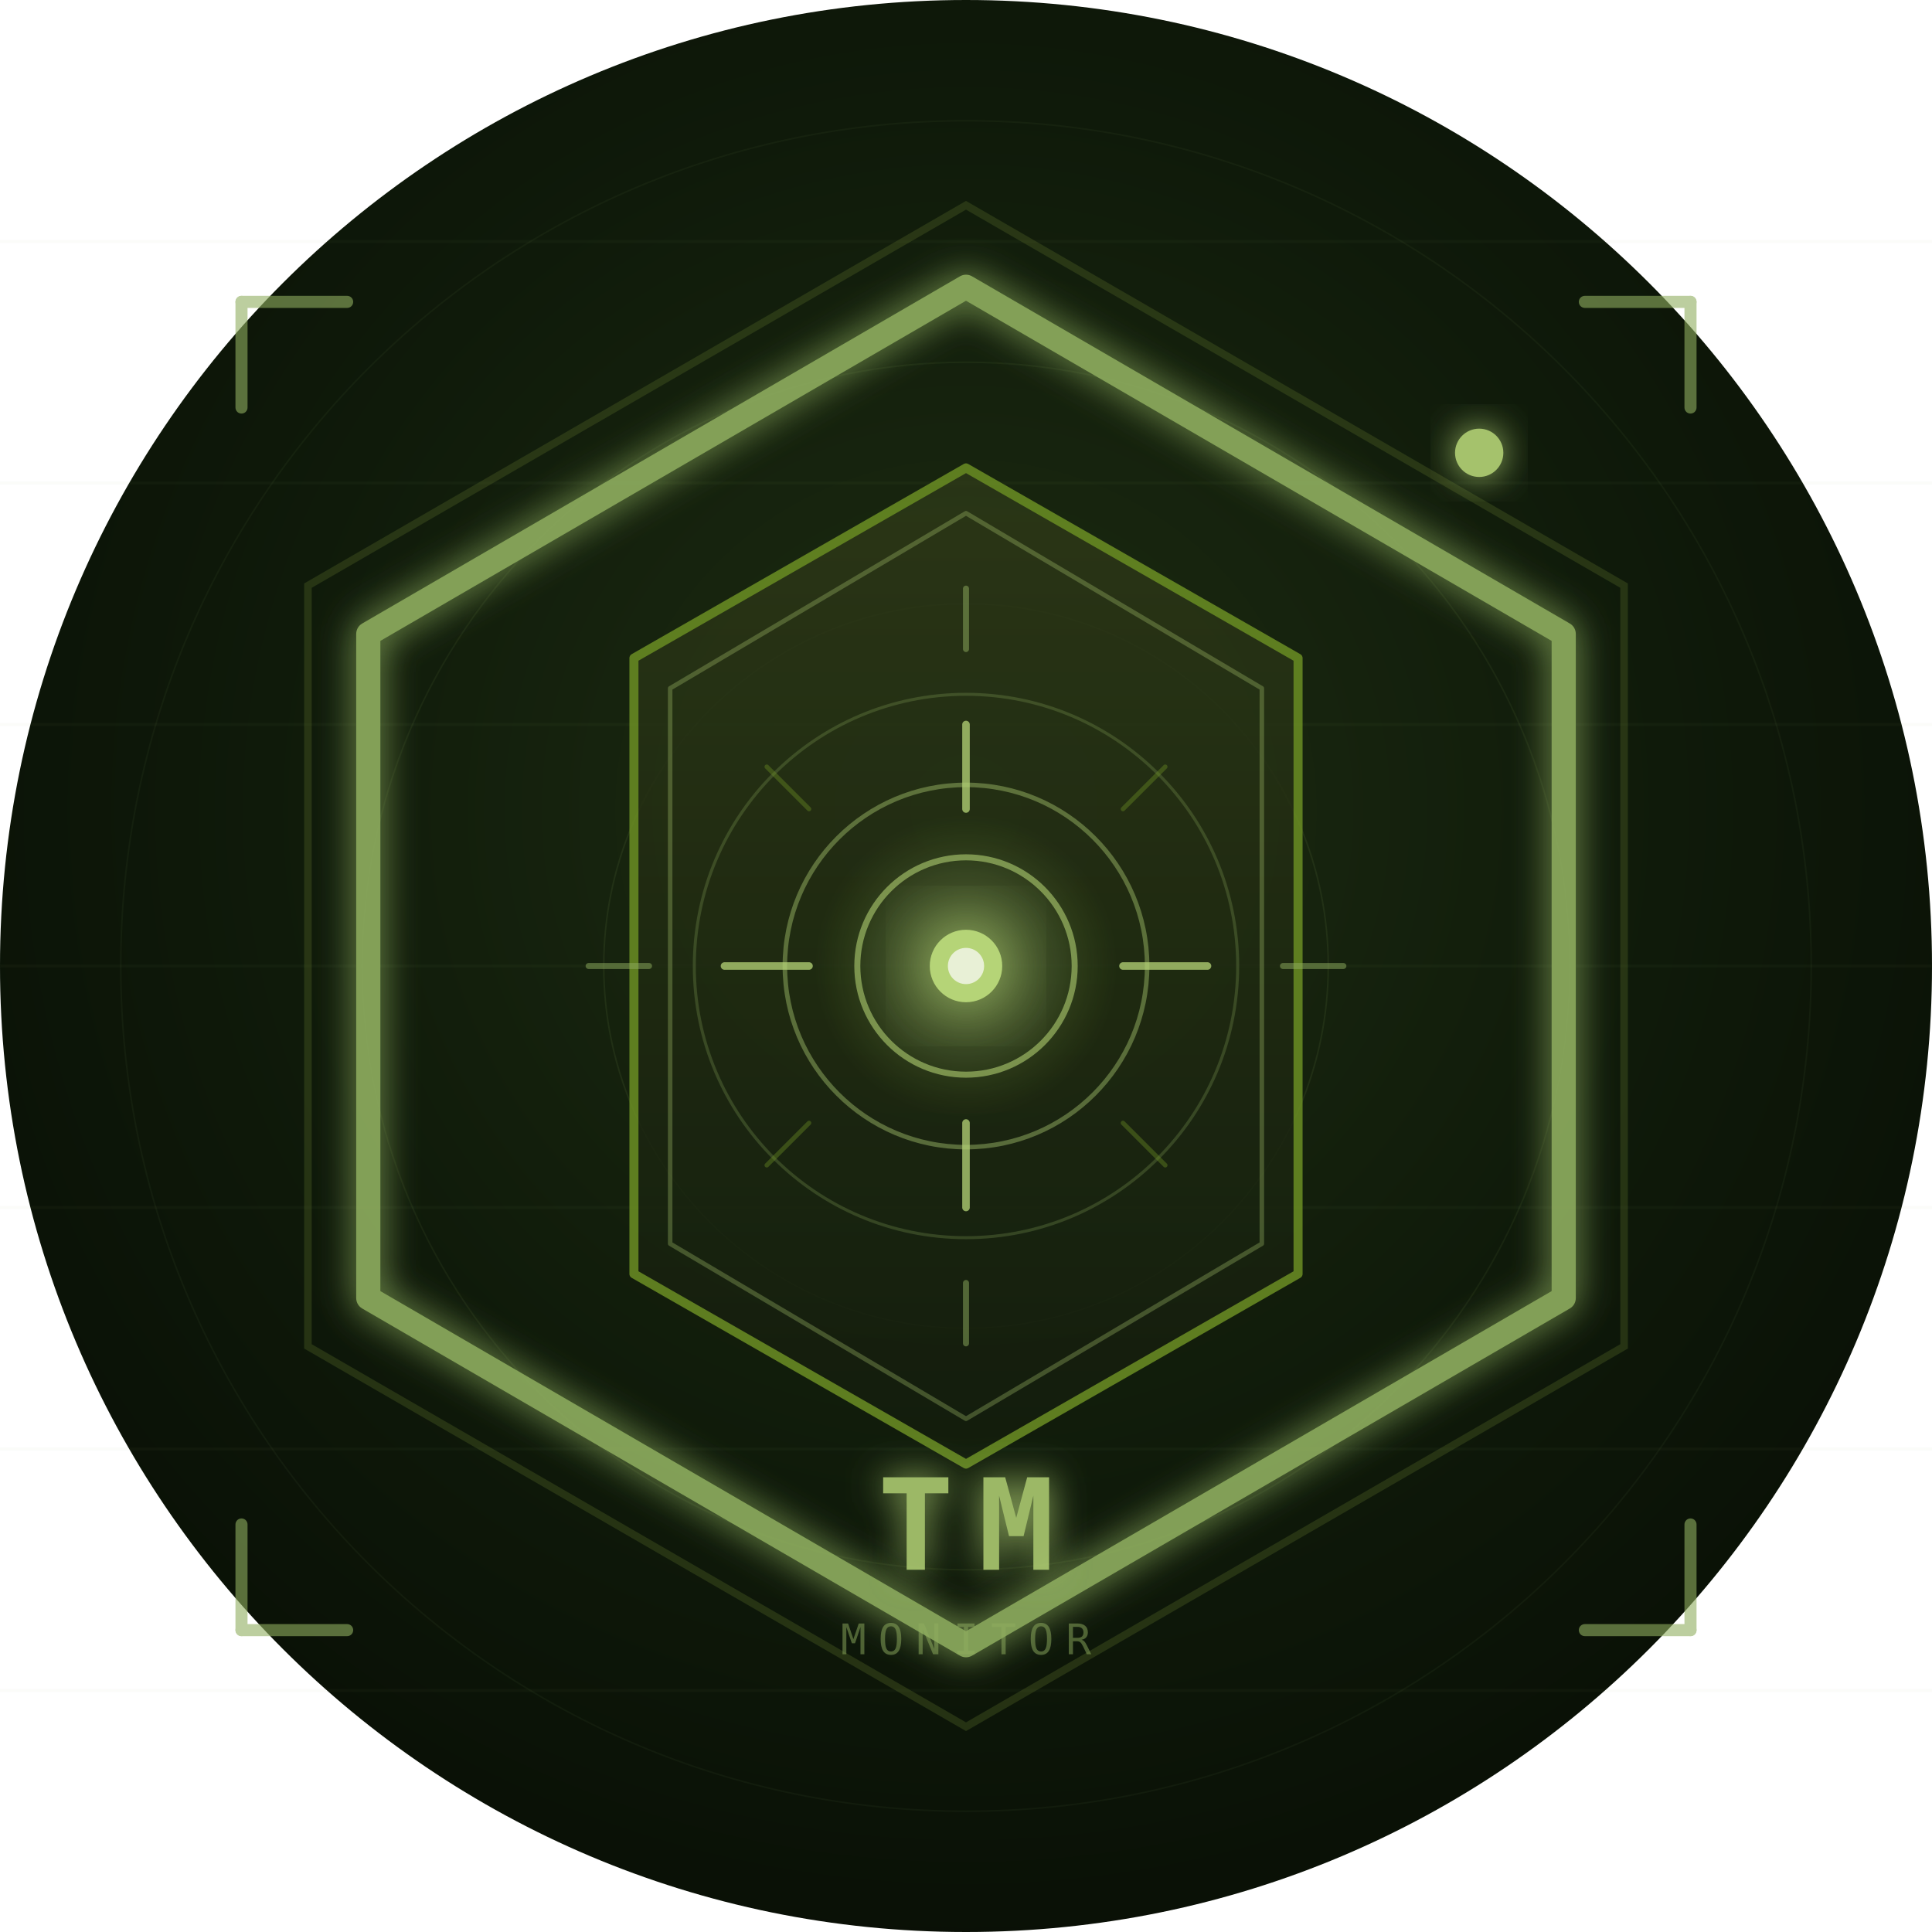
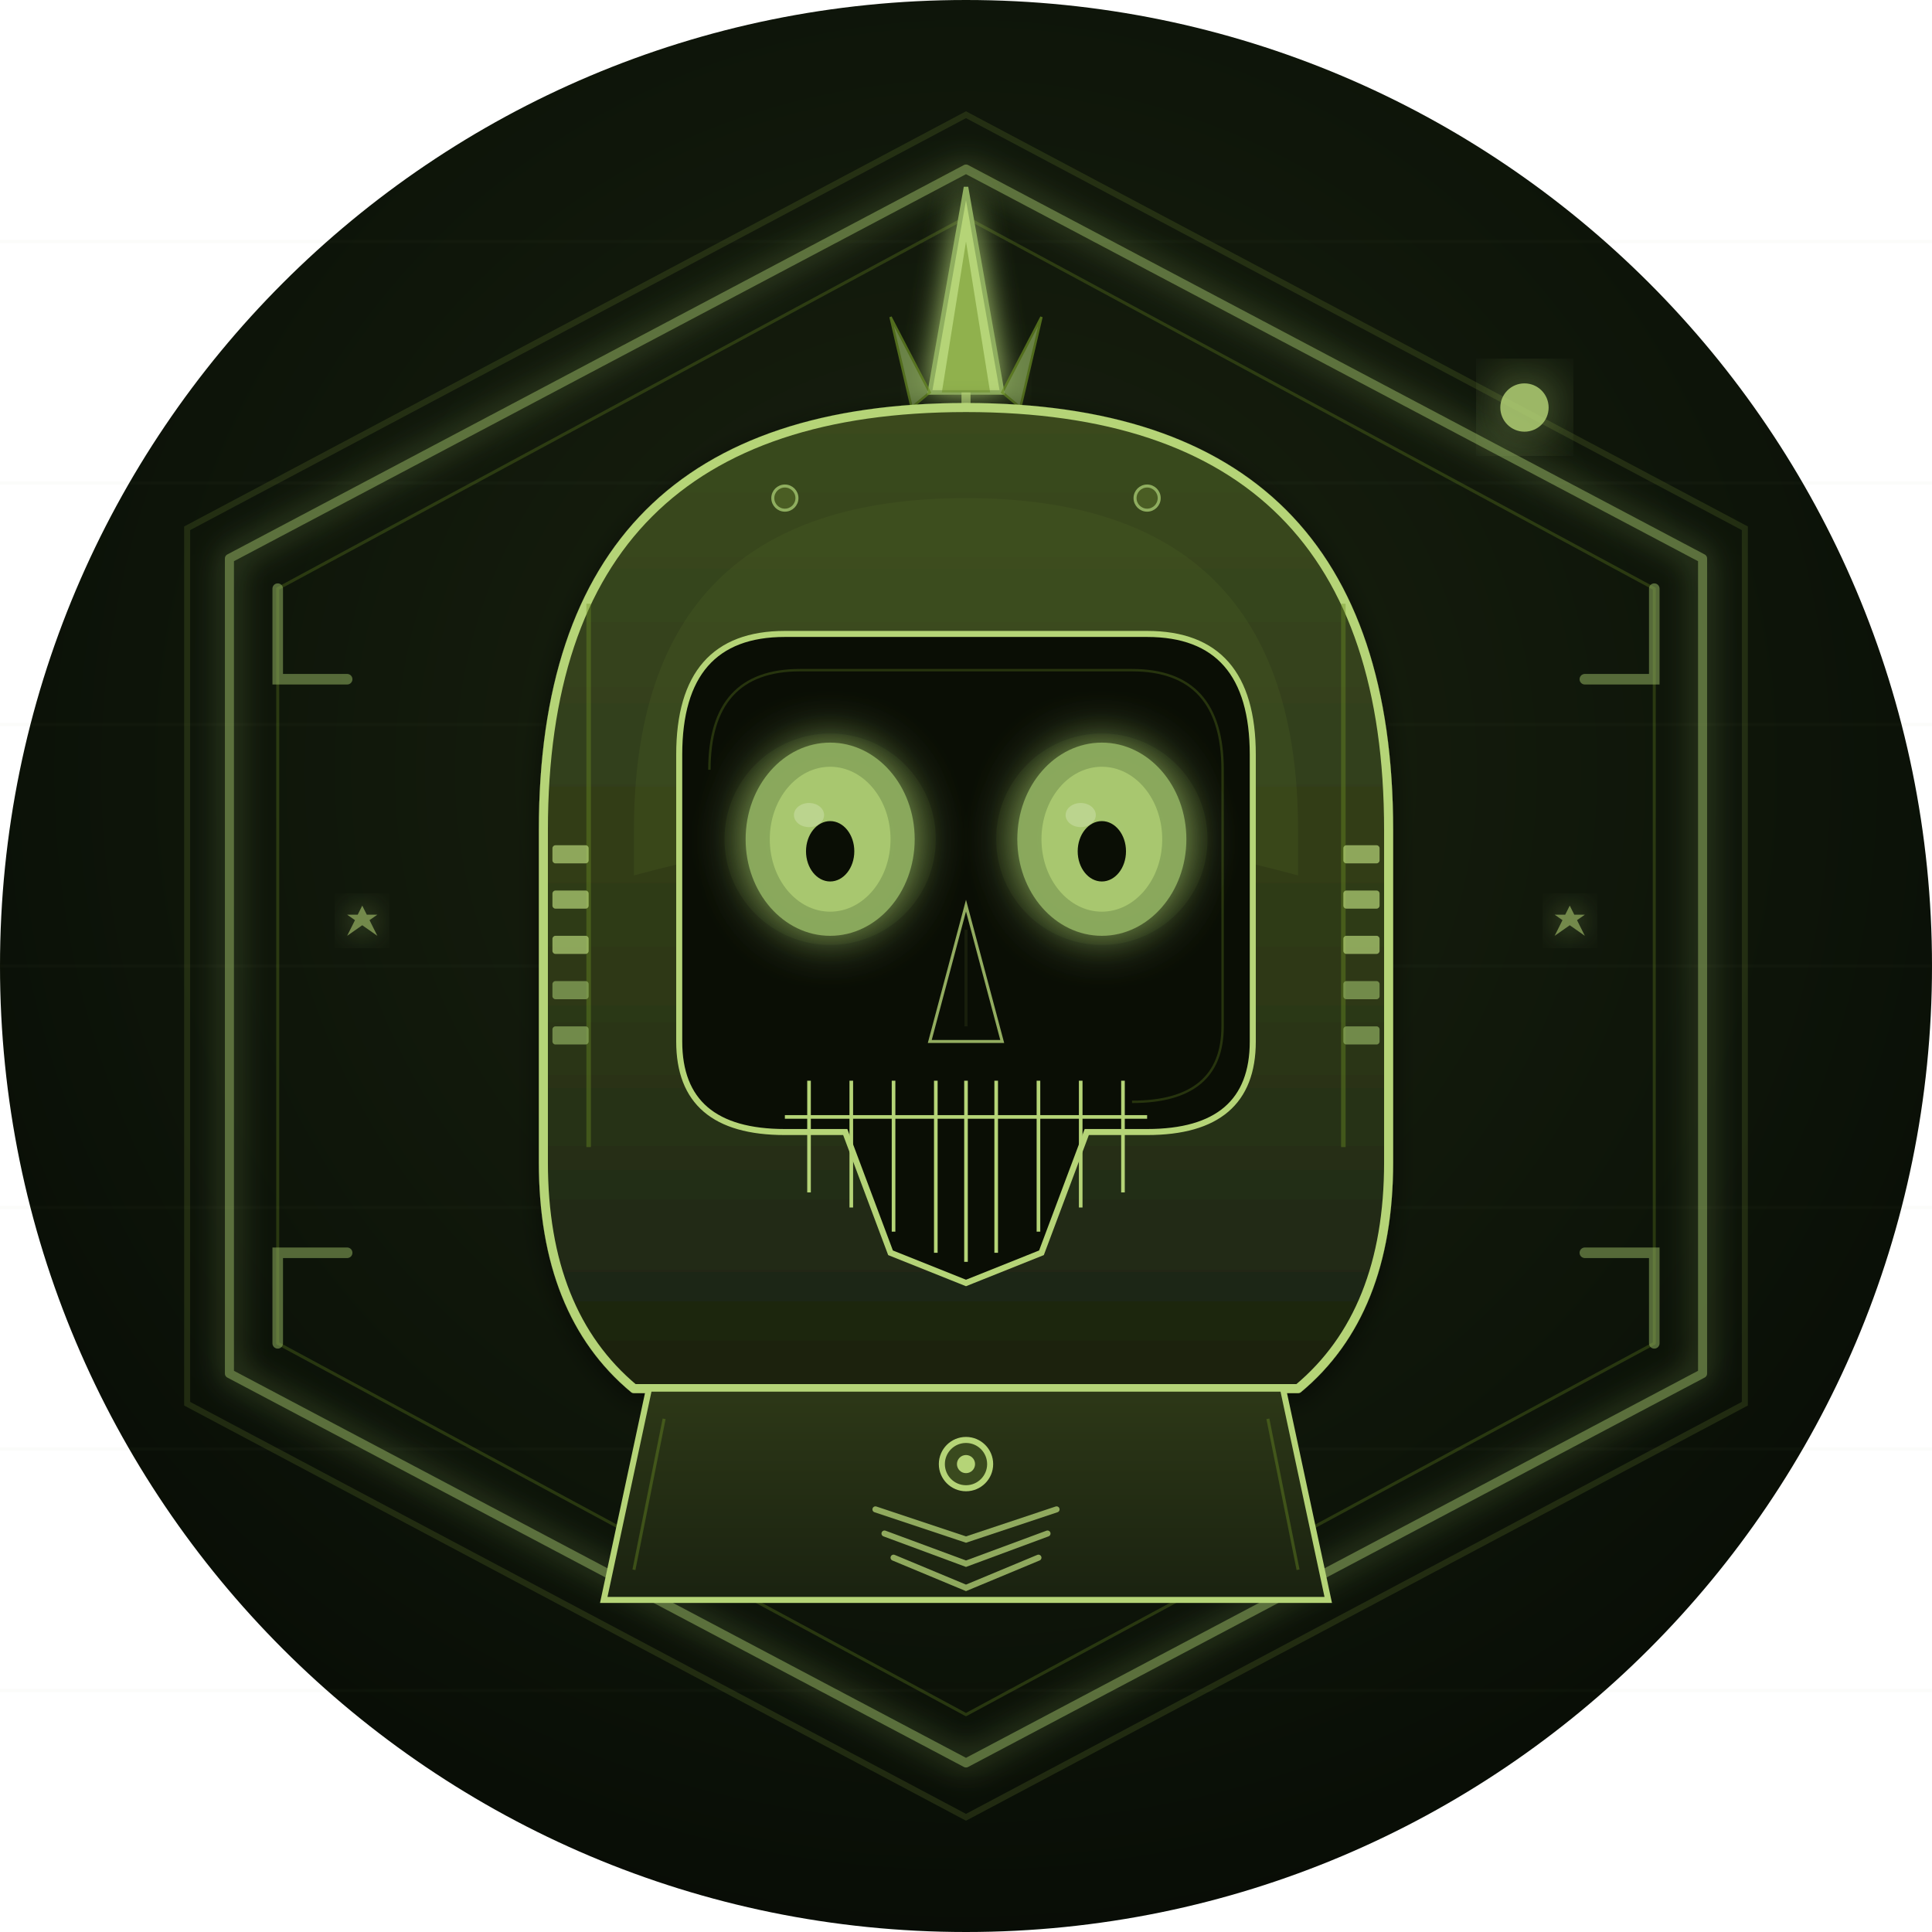
- <svg xmlns="http://www.w3.org/2000/svg" viewBox="0 0 640 640" role="img" aria-label="Tactic Monitor LINE Bot">
+ <svg xmlns="http://www.w3.org/2000/svg" viewBox="0 0 640 640" role="img" aria-label="Tactic Monitor Captain">
  <defs>
-     <radialGradient id="lb-bg" cx="50%" cy="42%" r="72%">
-       <stop offset="0%" stop-color="#1e2d12" />
-       <stop offset="50%" stop-color="#0f1a0a" />
-       <stop offset="100%" stop-color="#060a03" />
+     <radialGradient id="ca-bg" cx="50%" cy="40%" r="72%">
+       <stop offset="0%" stop-color="#1a2210" />
+       <stop offset="60%" stop-color="#0d1409" />
+       <stop offset="100%" stop-color="#050803" />
    </radialGradient>
-     <linearGradient id="lb-hex" x1="50%" y1="0%" x2="50%" y2="100%">
+     <linearGradient id="ca-helmet" x1="50%" y1="0%" x2="50%" y2="100%">
+       <stop offset="0%" stop-color="#3a4a1e" />
+       <stop offset="60%" stop-color="#2d3817" />
+       <stop offset="100%" stop-color="#1a2210" />
+     </linearGradient>
+     <linearGradient id="ca-neck" x1="50%" y1="0%" x2="50%" y2="100%">
      <stop offset="0%" stop-color="#2d3817" />
-       <stop offset="100%" stop-color="#121c0c" />
+       <stop offset="100%" stop-color="#1a2210" />
    </linearGradient>
-     <linearGradient id="lb-ring" x1="0%" y1="0%" x2="100%" y2="100%">
+     <radialGradient id="ca-eye-glow" cx="50%" cy="50%" r="60%">
      <stop offset="0%" stop-color="#b5d477" />
-       <stop offset="100%" stop-color="#6b8e23" />
-     </linearGradient>
-     <radialGradient id="lb-core-glow" cx="50%" cy="50%" r="50%">
-       <stop offset="0%" stop-color="#b5d477" stop-opacity="0.9" />
-       <stop offset="60%" stop-color="#8fae5f" stop-opacity="0.4" />
+       <stop offset="50%" stop-color="#8fae5f" />
      <stop offset="100%" stop-color="#6b8e23" stop-opacity="0" />
    </radialGradient>
-     <filter id="lb-glow" x="-50%" y="-50%" width="200%" height="200%">
-       <feGaussianBlur stdDeviation="6" result="blur" />
+     <filter id="ca-glow" x="-40%" y="-40%" width="180%" height="180%">
+       <feGaussianBlur stdDeviation="5" result="blur" />
      <feMerge>
        <feMergeNode in="blur" />
        <feMergeNode in="SourceGraphic" />
      </feMerge>
    </filter>
-     <filter id="lb-glow-strong" x="-60%" y="-60%" width="220%" height="220%">
-       <feGaussianBlur stdDeviation="12" result="blur" />
+     <filter id="ca-glow-lg" x="-50%" y="-50%" width="200%" height="200%">
+       <feGaussianBlur stdDeviation="10" result="blur" />
      <feMerge>
        <feMergeNode in="blur" />
        <feMergeNode in="SourceGraphic" />
      </feMerge>
    </filter>
-     <filter id="lb-shadow" x="-20%" y="-20%" width="140%" height="140%">
-       <feDropShadow dx="0" dy="0" stdDeviation="8" flood-color="#b5d477" flood-opacity="0.3" />
+     <filter id="ca-eye-filter" x="-80%" y="-80%" width="260%" height="260%">
+       <feGaussianBlur stdDeviation="8" result="blur" />
+       <feMerge>
+         <feMergeNode in="blur" />
+         <feMergeNode in="SourceGraphic" />
+       </feMerge>
    </filter>
-     <clipPath id="lb-circle-clip">
-       <circle cx="320" cy="320" r="320" />
-     </clipPath>
+     <filter id="ca-shadow">
+       <feDropShadow dx="0" dy="2" stdDeviation="4" flood-color="#000" flood-opacity="0.5" />
+     </filter>
  </defs>
-   <circle cx="320" cy="320" r="320" fill="url(#lb-bg)" />
-   <g opacity="0.04" stroke="#8fae5f" stroke-width="1">
+   <circle cx="320" cy="320" r="320" fill="url(#ca-bg)" />
+   <g opacity="0.035" stroke="#8fae5f" stroke-width="1">
    <line x1="0" y1="80" x2="640" y2="80" />
    <line x1="0" y1="160" x2="640" y2="160" />
    <line x1="0" y1="240" x2="640" y2="240" />
    <line x1="0" y1="320" x2="640" y2="320" />
    <line x1="0" y1="400" x2="640" y2="400" />
    <line x1="0" y1="480" x2="640" y2="480" />
    <line x1="0" y1="560" x2="640" y2="560" />
  </g>
-   <circle cx="320" cy="320" r="280" fill="none" stroke="#8fae5f" stroke-width="0.5" opacity="0.06" />
-   <circle cx="320" cy="320" r="200" fill="none" stroke="#8fae5f" stroke-width="0.5" opacity="0.08" />
-   <circle cx="320" cy="320" r="120" fill="none" stroke="#8fae5f" stroke-width="0.5" opacity="0.10" />
-   <polygon points="320,68 538,194 538,446 320,572 102,446 102,194" fill="none" stroke="#4a5d23" stroke-width="2.5" opacity="0.4" />
-   <polygon points="320,95 518,210 518,430 320,545 122,430 122,210" fill="none" stroke="#8fae5f" stroke-width="8" stroke-linejoin="round" filter="url(#lb-glow)" opacity="0.9" />
-   <polygon points="320,155 430,218 430,422 320,485 210,422 210,218" fill="url(#lb-hex)" stroke="#6b8e23" stroke-width="3" stroke-linejoin="round" opacity="0.85" />
-   <polygon points="320,170 418,228 418,412 320,470 222,412 222,228" fill="none" stroke="#b5d477" stroke-width="1.5" stroke-linejoin="round" opacity="0.3" />
-   <circle cx="320" cy="320" r="90" fill="none" stroke="#8fae5f" stroke-width="1" opacity="0.25" />
-   <circle cx="320" cy="320" r="60" fill="none" stroke="#b5d477" stroke-width="1.5" opacity="0.4" />
-   <circle cx="320" cy="320" r="36" fill="none" stroke="#b5d477" stroke-width="2" opacity="0.6" />
-   <circle cx="320" cy="320" r="50" fill="url(#lb-core-glow)" opacity="0.5" />
-   <circle cx="320" cy="320" r="12" fill="#b5d477" filter="url(#lb-glow-strong)" />
-   <circle cx="320" cy="320" r="6" fill="#e8f0d6" />
-   <g stroke="#b5d477" stroke-width="2.5" opacity="0.75" stroke-linecap="round">
-     <line x1="320" y1="240" x2="320" y2="268" />
-     <line x1="320" y1="372" x2="320" y2="400" />
-     <line x1="240" y1="320" x2="268" y2="320" />
-     <line x1="372" y1="320" x2="400" y2="320" />
+   <polygon points="320,38 578,175 578,465 320,602 62,465 62,175" fill="none" stroke="#4a5d23" stroke-width="2" opacity="0.35" />
+   <polygon points="320,56 564,185 564,455 320,584 76,455 76,185" fill="none" stroke="#8fae5f" stroke-width="3" stroke-linejoin="round" filter="url(#ca-glow)" opacity="0.6" />
+   <polygon points="320,72 548,195 548,445 320,568 92,445 92,195" fill="none" stroke="#6b8e23" stroke-width="1" stroke-linejoin="round" opacity="0.3" />
+   <polygon points="320,62 308,130 332,130" fill="#b5d477" stroke="#8fae5f" stroke-width="1.5" filter="url(#ca-glow)" />
+   <polygon points="320,80 312,130 328,130" fill="#6b8e23" opacity="0.5" />
+   <line x1="320" y1="130" x2="320" y2="175" stroke="#b5d477" stroke-width="3" opacity="0.8" />
+   <polygon points="308,130 295,105 302,135" fill="#8fae5f" stroke="#6b8e23" stroke-width="0.8" opacity="0.7" />
+   <polygon points="332,130 345,105 338,135" fill="#8fae5f" stroke="#6b8e23" stroke-width="0.8" opacity="0.7" />
+   <path d="M 180 275 Q 180 135 320 135 Q 460 135 460 275 L 460 385 Q 460 435 430 460 L 210 460 Q 180 435 180 385 Z" fill="url(#ca-helmet)" stroke="#b5d477" stroke-width="3" stroke-linejoin="round" filter="url(#ca-shadow)" />
+   <path d="M 210 275 Q 210 165 320 165 Q 430 165 430 275 L 430 290 Q 320 260 210 290 Z" fill="#4a5d23" opacity="0.3" />
+   <line x1="195" y1="200" x2="195" y2="380" stroke="#6b8e23" stroke-width="1.5" opacity="0.4" />
+   <line x1="445" y1="200" x2="445" y2="380" stroke="#6b8e23" stroke-width="1.5" opacity="0.4" />
+   <circle cx="260" cy="165" r="4" fill="#4a5d23" stroke="#8fae5f" stroke-width="1" />
+   <circle cx="380" cy="165" r="4" fill="#4a5d23" stroke="#8fae5f" stroke-width="1" />
+   <path d="M 225 250 Q 225 210 260 210 L 380 210 Q 415 210 415 250 L 415 345 Q 415 375 380 375 L 360 375 L 345 415 L 320 425 L 295 415 L 280 375 L 260 375 Q 225 375 225 345 Z" fill="#0a0e05" stroke="#b5d477" stroke-width="2" />
+   <path d="M 235 255 Q 235 222 265 222 L 375 222 Q 405 222 405 255 L 405 340 Q 405 365 375 365" fill="none" stroke="#6b8e23" stroke-width="0.8" opacity="0.3" />
+   <ellipse cx="275" cy="278" rx="35" ry="35" fill="url(#ca-eye-glow)" opacity="0.25" />
+   <ellipse cx="365" cy="278" rx="35" ry="35" fill="url(#ca-eye-glow)" opacity="0.25" />
+   <ellipse cx="275" cy="278" rx="28" ry="32" fill="#8fae5f" filter="url(#ca-eye-filter)" opacity="0.95" />
+   <ellipse cx="275" cy="278" rx="20" ry="24" fill="#b5d477" opacity="0.7" />
+   <ellipse cx="275" cy="282" rx="8" ry="10" fill="#0a0e05" />
+   <ellipse cx="268" cy="270" rx="5" ry="4" fill="#e8f0d6" opacity="0.3" />
+   <ellipse cx="365" cy="278" rx="28" ry="32" fill="#8fae5f" filter="url(#ca-eye-filter)" opacity="0.95" />
+   <ellipse cx="365" cy="278" rx="20" ry="24" fill="#b5d477" opacity="0.7" />
+   <ellipse cx="365" cy="282" rx="8" ry="10" fill="#0a0e05" />
+   <ellipse cx="358" cy="270" rx="5" ry="4" fill="#e8f0d6" opacity="0.3" />
+   <polygon points="320,300 308,345 332,345" fill="#0a0e05" stroke="#b5d477" stroke-width="1" opacity="0.8" />
+   <line x1="320" y1="308" x2="320" y2="340" stroke="#2d3817" stroke-width="1" opacity="0.4" />
+   <g stroke="#b5d477" stroke-width="1.2">
+     <line x1="260" y1="370" x2="380" y2="370" />
+     <line x1="268" y1="358" x2="268" y2="395" />
+     <line x1="282" y1="358" x2="282" y2="400" />
+     <line x1="296" y1="358" x2="296" y2="408" />
+     <line x1="310" y1="358" x2="310" y2="415" />
+     <line x1="320" y1="358" x2="320" y2="418" />
+     <line x1="330" y1="358" x2="330" y2="415" />
+     <line x1="344" y1="358" x2="344" y2="408" />
+     <line x1="358" y1="358" x2="358" y2="400" />
+     <line x1="372" y1="358" x2="372" y2="395" />
  </g>
-   <g stroke="#8fae5f" stroke-width="2" opacity="0.5" stroke-linecap="round">
-     <line x1="320" y1="195" x2="320" y2="215" />
-     <line x1="320" y1="425" x2="320" y2="445" />
-     <line x1="195" y1="320" x2="215" y2="320" />
-     <line x1="425" y1="320" x2="445" y2="320" />
+   <g opacity="0.7">
+     <rect x="183" y="280" width="12" height="6" rx="1" fill="#b5d477" />
+     <rect x="183" y="295" width="12" height="6" rx="1" fill="#b5d477" />
+     <rect x="183" y="310" width="12" height="6" rx="1" fill="#b5d477" />
+     <rect x="183" y="325" width="12" height="6" rx="1" fill="#8fae5f" />
+     <rect x="183" y="340" width="12" height="6" rx="1" fill="#8fae5f" />
  </g>
-   <g stroke="#6b8e23" stroke-width="1.5" opacity="0.4" stroke-linecap="round">
-     <line x1="254" y1="254" x2="268" y2="268" />
-     <line x1="386" y1="254" x2="372" y2="268" />
-     <line x1="254" y1="386" x2="268" y2="372" />
-     <line x1="386" y1="386" x2="372" y2="372" />
+   <g opacity="0.7">
+     <rect x="445" y="280" width="12" height="6" rx="1" fill="#b5d477" />
+     <rect x="445" y="295" width="12" height="6" rx="1" fill="#b5d477" />
+     <rect x="445" y="310" width="12" height="6" rx="1" fill="#b5d477" />
+     <rect x="445" y="325" width="12" height="6" rx="1" fill="#8fae5f" />
+     <rect x="445" y="340" width="12" height="6" rx="1" fill="#8fae5f" />
  </g>
-   <text x="320" y="520" text-anchor="middle" font-family="'JetBrains Mono','SF Mono','Consolas',monospace" font-size="42" font-weight="700" letter-spacing="8" fill="#b5d477" filter="url(#lb-glow)" opacity="0.85">TM</text>
-   <text x="320" y="548" text-anchor="middle" font-family="'JetBrains Mono','SF Mono','Consolas',monospace" font-size="14" font-weight="400" letter-spacing="4" fill="#8fae5f" opacity="0.5">MONITOR</text>
-   <g stroke="#8fae5f" stroke-width="4" stroke-linecap="round" opacity="0.6">
-     <line x1="80" y1="100" x2="80" y2="135" />
-     <line x1="80" y1="100" x2="115" y2="100" />
-     <line x1="560" y1="100" x2="560" y2="135" />
-     <line x1="560" y1="100" x2="525" y2="100" />
-     <line x1="80" y1="540" x2="80" y2="505" />
-     <line x1="80" y1="540" x2="115" y2="540" />
-     <line x1="560" y1="540" x2="560" y2="505" />
-     <line x1="560" y1="540" x2="525" y2="540" />
+   <path d="M 215 460 L 200 530 L 440 530 L 425 460 Z" fill="url(#ca-neck)" stroke="#b5d477" stroke-width="2" />
+   <line x1="220" y1="470" x2="210" y2="520" stroke="#6b8e23" stroke-width="1" opacity="0.4" />
+   <line x1="420" y1="470" x2="430" y2="520" stroke="#6b8e23" stroke-width="1" opacity="0.4" />
+   <circle cx="320" cy="485" r="8" fill="#3a4a1e" stroke="#b5d477" stroke-width="2" />
+   <circle cx="320" cy="485" r="3" fill="#b5d477" />
+   <g stroke="#b5d477" stroke-width="2" fill="none" opacity="0.75" stroke-linecap="round">
+     <polyline points="290,500 320,510 350,500" />
+     <polyline points="293,508 320,518 347,508" />
+     <polyline points="296,516 320,526 344,516" />
  </g>
-   <circle cx="490" cy="150" r="8" fill="#b5d477" filter="url(#lb-glow)" opacity="0.9" />
+   <g stroke="#8fae5f" stroke-width="3.5" fill="none" opacity="0.55" stroke-linecap="round">
+     <polyline points="92,195 92,225 115,225" />
+     <polyline points="548,195 548,225 525,225" />
+     <polyline points="92,445 92,415 115,415" />
+     <polyline points="548,445 548,415 525,415" />
+   </g>
+   <polygon points="115,310 120,300 125,310 115,303 125,303" fill="#b5d477" opacity="0.6" filter="url(#ca-glow)" />
+   <polygon points="515,310 520,300 525,310 515,303 525,303" fill="#b5d477" opacity="0.6" filter="url(#ca-glow)" />
+   <circle cx="505" cy="135" r="8" fill="#b5d477" filter="url(#ca-glow-lg)" opacity="0.85" />
</svg>
